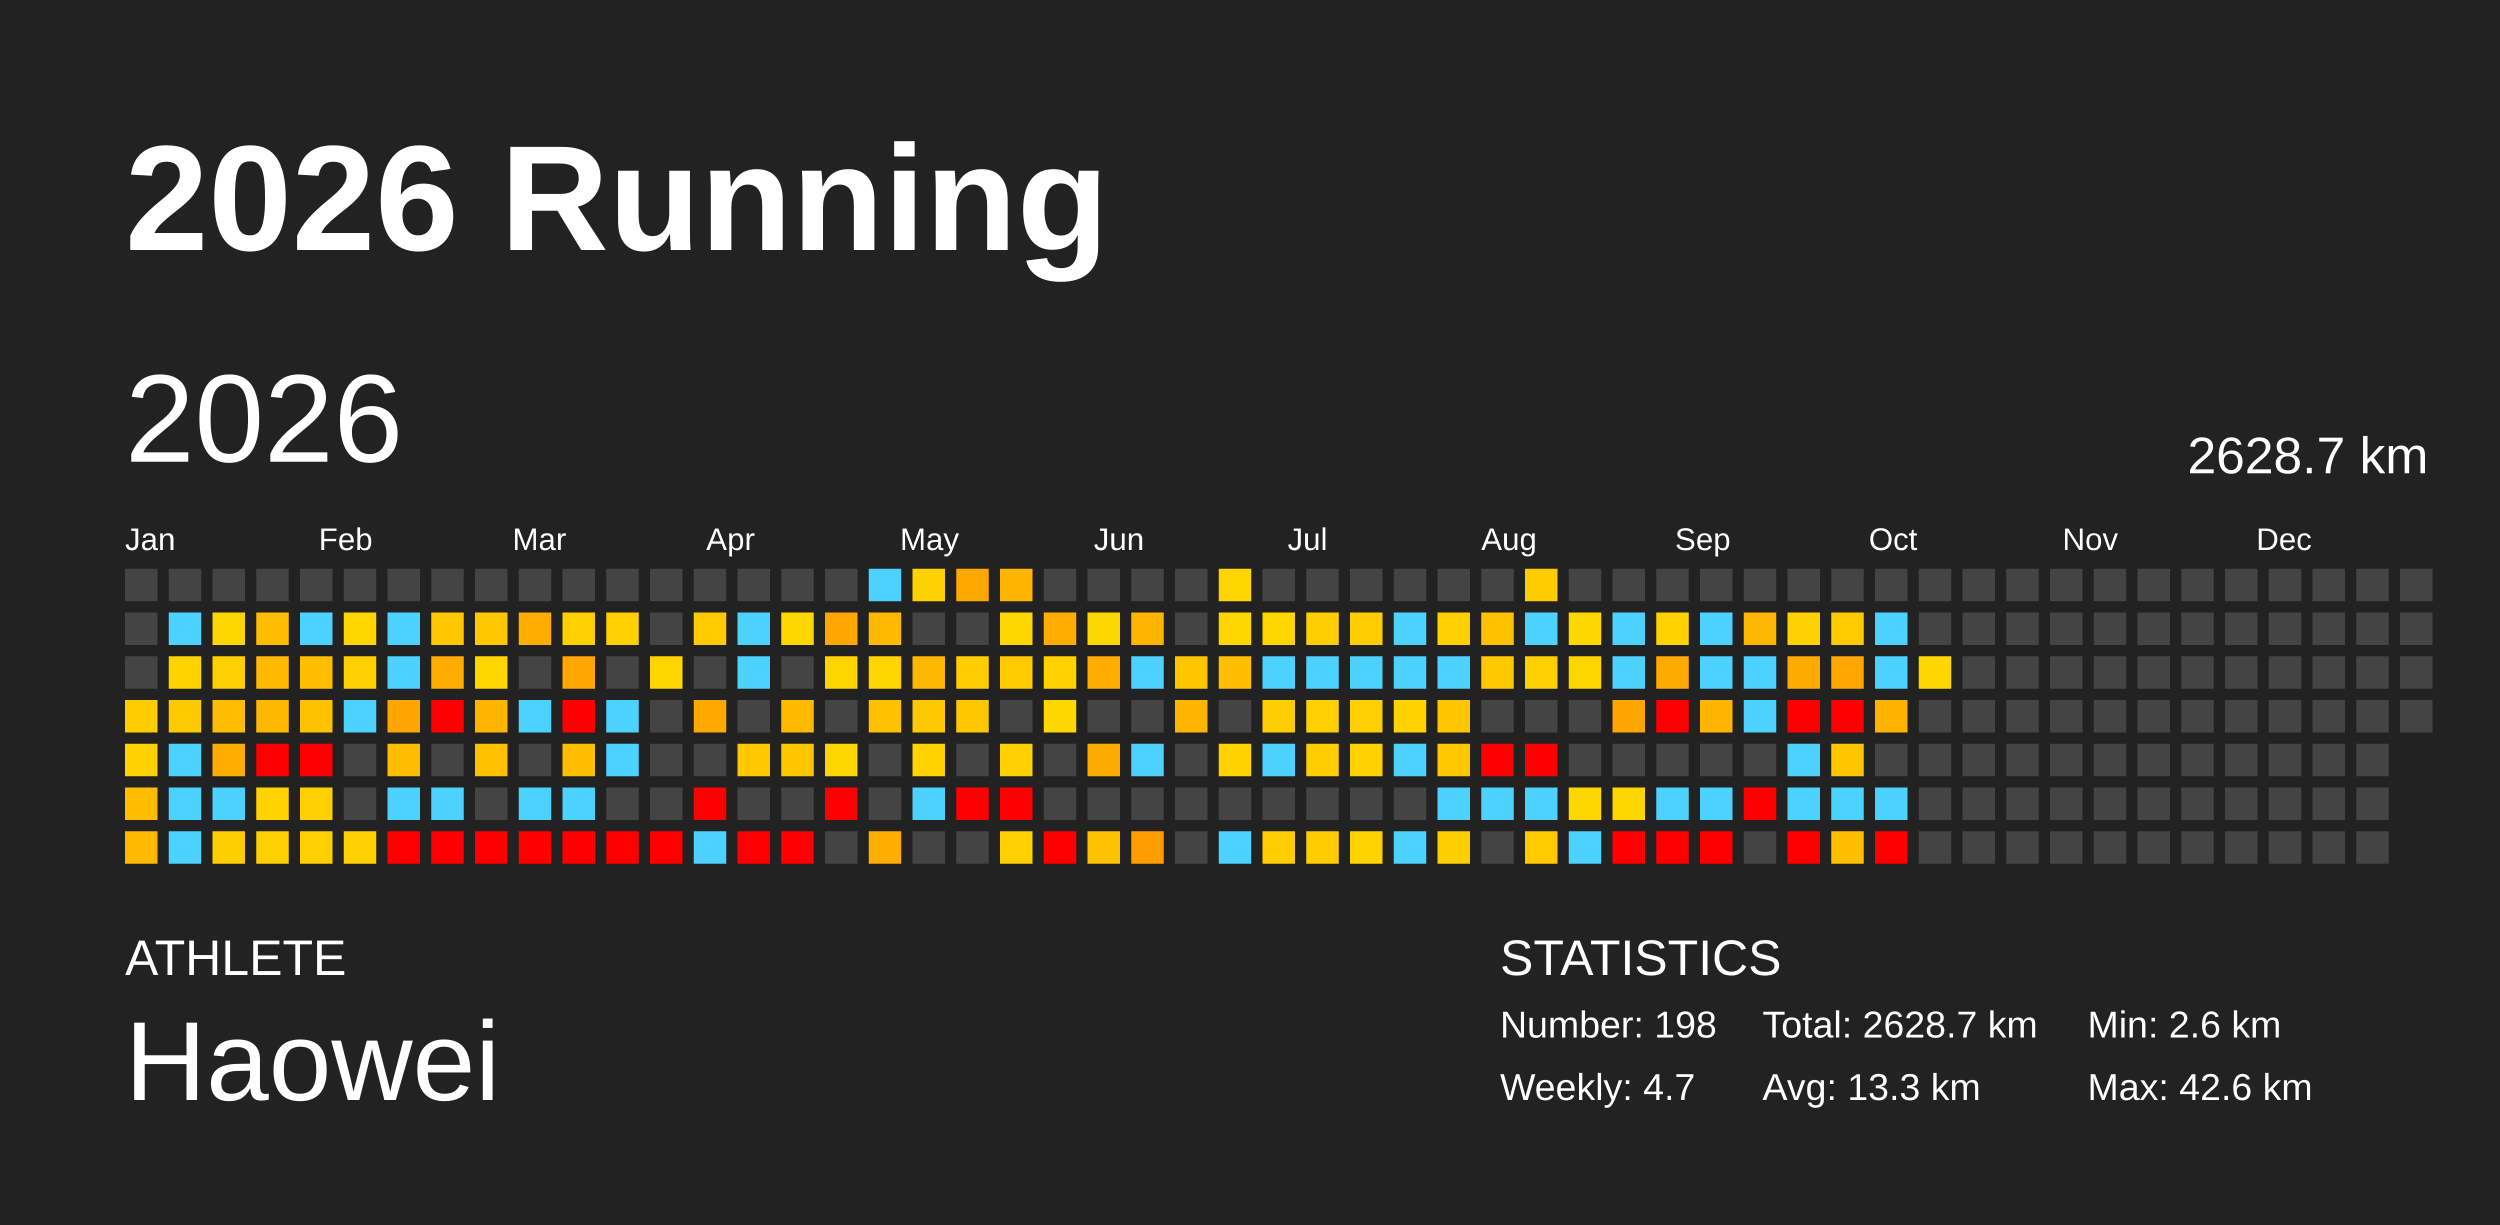
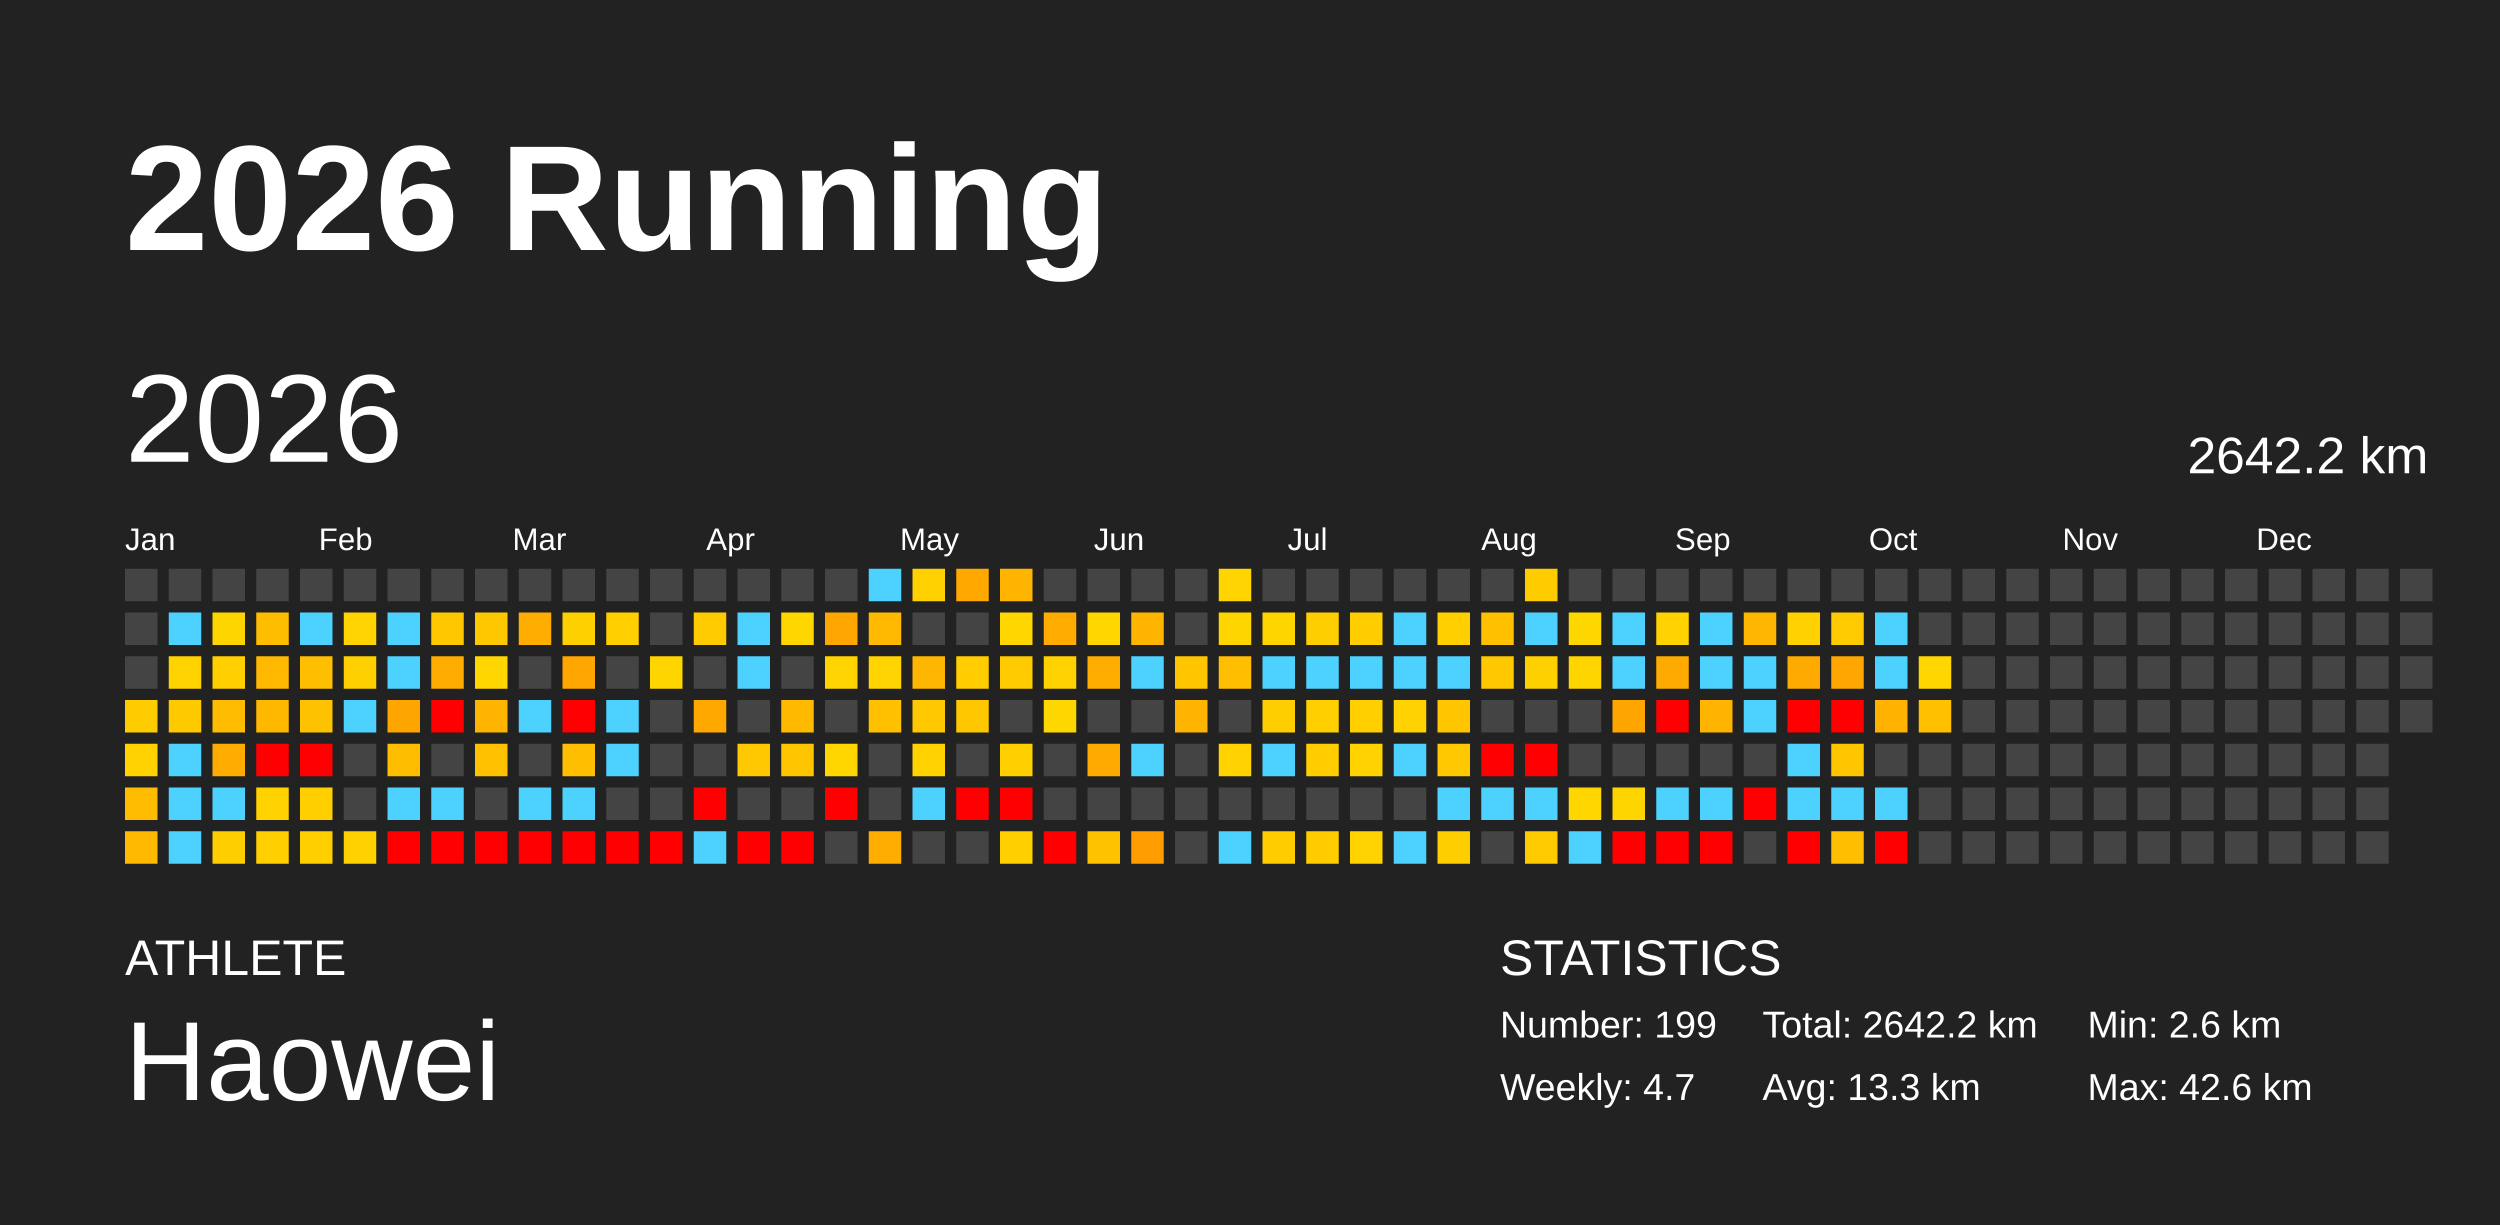
<svg xmlns="http://www.w3.org/2000/svg" baseProfile="full" height="98mm" version="1.1" viewBox="0,0,200,98" width="200mm">
  <defs />
  <rect fill="#222222" height="98" width="200" x="0" y="0" />
  <text fill="#FFFFFF" style="font-size:12px; font-family:Arial; font-weight:bold;" x="10" y="20">2026 Running</text>
  <text fill="#FFFFFF" style="font-size:4px; font-family:Arial" x="10" y="78">ATHLETE</text>
  <text fill="#FFFFFF" style="font-size:9px; font-family:Arial" x="10" y="88">Haowei</text>
  <text fill="#FFFFFF" style="font-size:4px; font-family:Arial" x="120" y="78">STATISTICS</text>
-   <text fill="#FFFFFF" style="font-size:3px; font-family:Arial" x="120" y="83">Number: 198</text>
+   <text fill="#FFFFFF" style="font-size:3px; font-family:Arial" x="120" y="83">Number: 199</text>
  <text fill="#FFFFFF" style="font-size:3px; font-family:Arial" x="120" y="88">Weekly: 4.7</text>
-   <text fill="#FFFFFF" style="font-size:3px; font-family:Arial" x="141" y="83">Total: 2628.7 km</text>
+   <text fill="#FFFFFF" style="font-size:3px; font-family:Arial" x="141" y="83">Total: 2642.2 km</text>
  <text fill="#FFFFFF" style="font-size:3px; font-family:Arial" x="141" y="88">Avg: 13.3 km</text>
  <text fill="#FFFFFF" style="font-size:3px; font-family:Arial" x="167" y="83">Min: 2.6 km</text>
  <text fill="#FFFFFF" style="font-size:3px; font-family:Arial" x="167" y="88">Max: 42.6 km</text>
  <text dominant-baseline="hanging" fill="#FFFFFF" style="font-size:10.0px; font-family:Arial;" x="10" y="30">2026</text>
-   <text dominant-baseline="hanging" fill="#FFFFFF" style="font-size:4.125px; font-family:Arial;" x="175" y="35">2628.7 km</text>
+   <text dominant-baseline="hanging" fill="#FFFFFF" style="font-size:4.125px; font-family:Arial;" x="175" y="35">2642.2 km</text>
  <text fill="#FFFFFF" style="font-size:2.5px; font-family:Arial" x="10.0" y="44">Jan</text>
  <text fill="#FFFFFF" style="font-size:2.5px; font-family:Arial" x="25.5" y="44">Feb</text>
  <text fill="#FFFFFF" style="font-size:2.5px; font-family:Arial" x="41.0" y="44">Mar</text>
  <text fill="#FFFFFF" style="font-size:2.5px; font-family:Arial" x="56.5" y="44">Apr</text>
  <text fill="#FFFFFF" style="font-size:2.5px; font-family:Arial" x="72.0" y="44">May</text>
  <text fill="#FFFFFF" style="font-size:2.5px; font-family:Arial" x="87.5" y="44">Jun</text>
  <text fill="#FFFFFF" style="font-size:2.5px; font-family:Arial" x="103.0" y="44">Jul</text>
  <text fill="#FFFFFF" style="font-size:2.5px; font-family:Arial" x="118.5" y="44">Aug</text>
  <text fill="#FFFFFF" style="font-size:2.5px; font-family:Arial" x="134.0" y="44">Sep</text>
  <text fill="#FFFFFF" style="font-size:2.5px; font-family:Arial" x="149.5" y="44">Oct</text>
  <text fill="#FFFFFF" style="font-size:2.5px; font-family:Arial" x="165.0" y="44">Nov</text>
  <text fill="#FFFFFF" style="font-size:2.5px; font-family:Arial" x="180.5" y="44">Dec</text>
  <rect fill="#444444" height="2.6" width="2.6" x="10.0" y="45.5" />
  <rect fill="#444444" height="2.6" width="2.6" x="10.0" y="49.0" />
  <rect fill="#444444" height="2.6" width="2.6" x="10.0" y="52.5" />
  <rect fill="#ffcc00" height="2.6" width="2.6" x="10.0" y="56.0" />
  <rect fill="#ffd200" height="2.6" width="2.6" x="10.0" y="59.5" />
  <rect fill="#ffbc00" height="2.6" width="2.6" x="10.0" y="63.0" />
  <rect fill="#ffb900" height="2.6" width="2.6" x="10.0" y="66.5" />
  <rect fill="#444444" height="2.6" width="2.6" x="13.5" y="45.5" />
  <rect fill="#4dd2ff" height="2.6" width="2.6" x="13.5" y="49.0" />
  <rect fill="#ffd300" height="2.6" width="2.6" x="13.5" y="52.5" />
  <rect fill="#ffc900" height="2.6" width="2.6" x="13.5" y="56.0" />
  <rect fill="#4dd2ff" height="2.6" width="2.6" x="13.5" y="59.5" />
  <rect fill="#4dd2ff" height="2.6" width="2.6" x="13.5" y="63.0" />
  <rect fill="#4dd2ff" height="2.6" width="2.6" x="13.5" y="66.5" />
  <rect fill="#444444" height="2.6" width="2.6" x="17.0" y="45.5" />
  <rect fill="#ffd500" height="2.6" width="2.6" x="17.0" y="49.0" />
  <rect fill="#ffcf00" height="2.6" width="2.6" x="17.0" y="52.5" />
  <rect fill="#ffbc00" height="2.6" width="2.6" x="17.0" y="56.0" />
  <rect fill="#ffab00" height="2.6" width="2.6" x="17.0" y="59.5" />
  <rect fill="#4dd2ff" height="2.6" width="2.6" x="17.0" y="63.0" />
  <rect fill="#ffce00" height="2.6" width="2.6" x="17.0" y="66.5" />
  <rect fill="#444444" height="2.6" width="2.6" x="20.5" y="45.5" />
  <rect fill="#ffbd00" height="2.6" width="2.6" x="20.5" y="49.0" />
  <rect fill="#ffb900" height="2.6" width="2.6" x="20.5" y="52.5" />
  <rect fill="#ffb800" height="2.6" width="2.6" x="20.5" y="56.0" />
  <rect fill="red" height="2.6" width="2.6" x="20.5" y="59.5" />
  <rect fill="#ffd200" height="2.6" width="2.6" x="20.5" y="63.0" />
  <rect fill="#ffcf00" height="2.6" width="2.6" x="20.5" y="66.5" />
  <rect fill="#444444" height="2.6" width="2.6" x="24.0" y="45.5" />
  <rect fill="#4dd2ff" height="2.6" width="2.6" x="24.0" y="49.0" />
  <rect fill="#ffbf00" height="2.6" width="2.6" x="24.0" y="52.5" />
  <rect fill="#ffc200" height="2.6" width="2.6" x="24.0" y="56.0" />
  <rect fill="red" height="2.6" width="2.6" x="24.0" y="59.5" />
  <rect fill="#ffcf00" height="2.6" width="2.6" x="24.0" y="63.0" />
  <rect fill="#ffcf00" height="2.6" width="2.6" x="24.0" y="66.5" />
  <rect fill="#444444" height="2.6" width="2.6" x="27.5" y="45.5" />
  <rect fill="#ffd400" height="2.6" width="2.6" x="27.5" y="49.0" />
  <rect fill="#ffd000" height="2.6" width="2.6" x="27.5" y="52.5" />
  <rect fill="#4dd2ff" height="2.6" width="2.6" x="27.5" y="56.0" />
  <rect fill="#444444" height="2.6" width="2.6" x="27.5" y="59.5" />
  <rect fill="#444444" height="2.6" width="2.6" x="27.5" y="63.0" />
  <rect fill="#ffd100" height="2.6" width="2.6" x="27.5" y="66.5" />
  <rect fill="#444444" height="2.6" width="2.6" x="31.0" y="45.5" />
  <rect fill="#4dd2ff" height="2.6" width="2.6" x="31.0" y="49.0" />
  <rect fill="#4dd2ff" height="2.6" width="2.6" x="31.0" y="52.5" />
  <rect fill="#ffa500" height="2.6" width="2.6" x="31.0" y="56.0" />
  <rect fill="#ffbd00" height="2.6" width="2.6" x="31.0" y="59.5" />
  <rect fill="#4dd2ff" height="2.6" width="2.6" x="31.0" y="63.0" />
  <rect fill="red" height="2.6" width="2.6" x="31.0" y="66.5" />
  <rect fill="#444444" height="2.6" width="2.6" x="34.5" y="45.5" />
  <rect fill="#ffc700" height="2.6" width="2.6" x="34.5" y="49.0" />
  <rect fill="#ffab00" height="2.6" width="2.6" x="34.5" y="52.5" />
  <rect fill="red" height="2.6" width="2.6" x="34.5" y="56.0" />
  <rect fill="#444444" height="2.6" width="2.6" x="34.5" y="59.5" />
  <rect fill="#4dd2ff" height="2.6" width="2.6" x="34.5" y="63.0" />
  <rect fill="red" height="2.6" width="2.6" x="34.5" y="66.5" />
  <rect fill="#444444" height="2.6" width="2.6" x="38.0" y="45.5" />
  <rect fill="#ffc700" height="2.6" width="2.6" x="38.0" y="49.0" />
  <rect fill="#ffd600" height="2.6" width="2.6" x="38.0" y="52.5" />
  <rect fill="#ffb400" height="2.6" width="2.6" x="38.0" y="56.0" />
  <rect fill="#ffc100" height="2.6" width="2.6" x="38.0" y="59.5" />
  <rect fill="#444444" height="2.6" width="2.6" x="38.0" y="63.0" />
  <rect fill="red" height="2.6" width="2.6" x="38.0" y="66.5" />
  <rect fill="#444444" height="2.6" width="2.6" x="41.5" y="45.5" />
  <rect fill="#ffad00" height="2.6" width="2.6" x="41.5" y="49.0" />
  <rect fill="#444444" height="2.6" width="2.6" x="41.5" y="52.5" />
  <rect fill="#4dd2ff" height="2.6" width="2.6" x="41.5" y="56.0" />
  <rect fill="#444444" height="2.6" width="2.6" x="41.5" y="59.5" />
  <rect fill="#4dd2ff" height="2.6" width="2.6" x="41.5" y="63.0" />
  <rect fill="red" height="2.6" width="2.6" x="41.5" y="66.5" />
  <rect fill="#444444" height="2.6" width="2.6" x="45.0" y="45.5" />
  <rect fill="#ffd000" height="2.6" width="2.6" x="45.0" y="49.0" />
  <rect fill="#ffa600" height="2.6" width="2.6" x="45.0" y="52.5" />
  <rect fill="red" height="2.6" width="2.6" x="45.0" y="56.0" />
  <rect fill="#ffbf00" height="2.6" width="2.6" x="45.0" y="59.5" />
  <rect fill="#4dd2ff" height="2.6" width="2.6" x="45.0" y="63.0" />
  <rect fill="red" height="2.6" width="2.6" x="45.0" y="66.5" />
  <rect fill="#444444" height="2.6" width="2.6" x="48.5" y="45.5" />
  <rect fill="#ffcf00" height="2.6" width="2.6" x="48.5" y="49.0" />
  <rect fill="#444444" height="2.6" width="2.6" x="48.5" y="52.5" />
  <rect fill="#4dd2ff" height="2.6" width="2.6" x="48.5" y="56.0" />
  <rect fill="#4dd2ff" height="2.6" width="2.6" x="48.5" y="59.5" />
  <rect fill="#444444" height="2.6" width="2.6" x="48.5" y="63.0" />
  <rect fill="red" height="2.6" width="2.6" x="48.5" y="66.5" />
  <rect fill="#444444" height="2.6" width="2.6" x="52.0" y="45.5" />
  <rect fill="#444444" height="2.6" width="2.6" x="52.0" y="49.0" />
  <rect fill="#ffd500" height="2.6" width="2.6" x="52.0" y="52.5" />
  <rect fill="#444444" height="2.6" width="2.6" x="52.0" y="56.0" />
  <rect fill="#444444" height="2.6" width="2.6" x="52.0" y="59.5" />
  <rect fill="#444444" height="2.6" width="2.6" x="52.0" y="63.0" />
  <rect fill="red" height="2.6" width="2.6" x="52.0" y="66.5" />
  <rect fill="#444444" height="2.6" width="2.6" x="55.5" y="45.5" />
  <rect fill="#ffcb00" height="2.6" width="2.6" x="55.5" y="49.0" />
  <rect fill="#444444" height="2.6" width="2.6" x="55.5" y="52.5" />
  <rect fill="#ffa900" height="2.6" width="2.6" x="55.5" y="56.0" />
  <rect fill="#444444" height="2.6" width="2.6" x="55.5" y="59.5" />
  <rect fill="red" height="2.6" width="2.6" x="55.5" y="63.0" />
  <rect fill="#4dd2ff" height="2.6" width="2.6" x="55.5" y="66.5" />
  <rect fill="#444444" height="2.6" width="2.6" x="59.0" y="45.5" />
  <rect fill="#4dd2ff" height="2.6" width="2.6" x="59.0" y="49.0" />
  <rect fill="#4dd2ff" height="2.6" width="2.6" x="59.0" y="52.5" />
  <rect fill="#444444" height="2.6" width="2.6" x="59.0" y="56.0" />
  <rect fill="#ffc800" height="2.6" width="2.6" x="59.0" y="59.5" />
  <rect fill="#444444" height="2.6" width="2.6" x="59.0" y="63.0" />
  <rect fill="red" height="2.6" width="2.6" x="59.0" y="66.5" />
  <rect fill="#444444" height="2.6" width="2.6" x="62.5" y="45.5" />
  <rect fill="#ffd600" height="2.6" width="2.6" x="62.5" y="49.0" />
  <rect fill="#444444" height="2.6" width="2.6" x="62.5" y="52.5" />
  <rect fill="#ffba00" height="2.6" width="2.6" x="62.5" y="56.0" />
  <rect fill="#ffc600" height="2.6" width="2.6" x="62.5" y="59.5" />
  <rect fill="#444444" height="2.6" width="2.6" x="62.5" y="63.0" />
  <rect fill="red" height="2.6" width="2.6" x="62.5" y="66.5" />
  <rect fill="#444444" height="2.6" width="2.6" x="66.0" y="45.5" />
  <rect fill="#ffa600" height="2.6" width="2.6" x="66.0" y="49.0" />
  <rect fill="#ffd400" height="2.6" width="2.6" x="66.0" y="52.5" />
  <rect fill="#444444" height="2.6" width="2.6" x="66.0" y="56.0" />
  <rect fill="#ffd600" height="2.6" width="2.6" x="66.0" y="59.5" />
  <rect fill="red" height="2.6" width="2.6" x="66.0" y="63.0" />
  <rect fill="#444444" height="2.6" width="2.6" x="66.0" y="66.5" />
  <rect fill="#4dd2ff" height="2.6" width="2.6" x="69.5" y="45.5" />
  <rect fill="#ffb900" height="2.6" width="2.6" x="69.5" y="49.0" />
  <rect fill="#ffd400" height="2.6" width="2.6" x="69.5" y="52.5" />
  <rect fill="#ffc000" height="2.6" width="2.6" x="69.5" y="56.0" />
  <rect fill="#444444" height="2.6" width="2.6" x="69.5" y="59.5" />
  <rect fill="#444444" height="2.6" width="2.6" x="69.5" y="63.0" />
  <rect fill="#ffad00" height="2.6" width="2.6" x="69.5" y="66.5" />
  <rect fill="#ffd100" height="2.6" width="2.6" x="73.0" y="45.5" />
  <rect fill="#444444" height="2.6" width="2.6" x="73.0" y="49.0" />
  <rect fill="#ffb600" height="2.6" width="2.6" x="73.0" y="52.5" />
  <rect fill="#ffc800" height="2.6" width="2.6" x="73.0" y="56.0" />
  <rect fill="#ffd200" height="2.6" width="2.6" x="73.0" y="59.5" />
  <rect fill="#4dd2ff" height="2.6" width="2.6" x="73.0" y="63.0" />
  <rect fill="#444444" height="2.6" width="2.6" x="73.0" y="66.5" />
  <rect fill="#ffa900" height="2.6" width="2.6" x="76.5" y="45.5" />
  <rect fill="#444444" height="2.6" width="2.6" x="76.5" y="49.0" />
  <rect fill="#ffcd00" height="2.6" width="2.6" x="76.5" y="52.5" />
  <rect fill="#ffc700" height="2.6" width="2.6" x="76.5" y="56.0" />
  <rect fill="#444444" height="2.6" width="2.6" x="76.5" y="59.5" />
  <rect fill="red" height="2.6" width="2.6" x="76.5" y="63.0" />
  <rect fill="#444444" height="2.6" width="2.6" x="76.5" y="66.5" />
  <rect fill="#ffb400" height="2.6" width="2.6" x="80.0" y="45.5" />
  <rect fill="#ffd600" height="2.6" width="2.6" x="80.0" y="49.0" />
  <rect fill="#ffcb00" height="2.6" width="2.6" x="80.0" y="52.5" />
  <rect fill="#444444" height="2.6" width="2.6" x="80.0" y="56.0" />
  <rect fill="#ffcf00" height="2.6" width="2.6" x="80.0" y="59.5" />
  <rect fill="red" height="2.6" width="2.6" x="80.0" y="63.0" />
  <rect fill="#ffcf00" height="2.6" width="2.6" x="80.0" y="66.5" />
  <rect fill="#444444" height="2.6" width="2.6" x="83.5" y="45.5" />
  <rect fill="#ffab00" height="2.6" width="2.6" x="83.5" y="49.0" />
  <rect fill="#ffd200" height="2.6" width="2.6" x="83.5" y="52.5" />
  <rect fill="#ffd700" height="2.6" width="2.6" x="83.5" y="56.0" />
  <rect fill="#444444" height="2.6" width="2.6" x="83.5" y="59.5" />
  <rect fill="#444444" height="2.6" width="2.6" x="83.5" y="63.0" />
  <rect fill="red" height="2.6" width="2.6" x="83.5" y="66.5" />
  <rect fill="#444444" height="2.6" width="2.6" x="87.0" y="45.5" />
  <rect fill="#ffd600" height="2.6" width="2.6" x="87.0" y="49.0" />
  <rect fill="#ffae00" height="2.6" width="2.6" x="87.0" y="52.5" />
  <rect fill="#444444" height="2.6" width="2.6" x="87.0" y="56.0" />
  <rect fill="#ffaa00" height="2.6" width="2.6" x="87.0" y="59.5" />
  <rect fill="#444444" height="2.6" width="2.6" x="87.0" y="63.0" />
  <rect fill="#ffc200" height="2.6" width="2.6" x="87.0" y="66.5" />
  <rect fill="#444444" height="2.6" width="2.6" x="90.5" y="45.5" />
  <rect fill="#ffb500" height="2.6" width="2.6" x="90.5" y="49.0" />
  <rect fill="#4dd2ff" height="2.6" width="2.6" x="90.5" y="52.5" />
  <rect fill="#444444" height="2.6" width="2.6" x="90.5" y="56.0" />
  <rect fill="#4dd2ff" height="2.6" width="2.6" x="90.5" y="59.5" />
  <rect fill="#444444" height="2.6" width="2.6" x="90.5" y="63.0" />
  <rect fill="#ff9d00" height="2.6" width="2.6" x="90.5" y="66.5" />
  <rect fill="#444444" height="2.6" width="2.6" x="94.0" y="45.5" />
  <rect fill="#444444" height="2.6" width="2.6" x="94.0" y="49.0" />
  <rect fill="#ffc600" height="2.6" width="2.6" x="94.0" y="52.5" />
  <rect fill="#ffb400" height="2.6" width="2.6" x="94.0" y="56.0" />
  <rect fill="#444444" height="2.6" width="2.6" x="94.0" y="59.5" />
  <rect fill="#444444" height="2.6" width="2.6" x="94.0" y="63.0" />
  <rect fill="#444444" height="2.6" width="2.6" x="94.0" y="66.5" />
  <rect fill="#ffd400" height="2.6" width="2.6" x="97.5" y="45.5" />
  <rect fill="#ffd500" height="2.6" width="2.6" x="97.5" y="49.0" />
  <rect fill="#ffbf00" height="2.6" width="2.6" x="97.5" y="52.5" />
  <rect fill="#444444" height="2.6" width="2.6" x="97.5" y="56.0" />
  <rect fill="#ffd200" height="2.6" width="2.6" x="97.5" y="59.5" />
  <rect fill="#444444" height="2.6" width="2.6" x="97.5" y="63.0" />
  <rect fill="#4dd2ff" height="2.6" width="2.6" x="97.5" y="66.5" />
  <rect fill="#444444" height="2.6" width="2.6" x="101.0" y="45.5" />
  <rect fill="#ffd500" height="2.6" width="2.6" x="101.0" y="49.0" />
  <rect fill="#4dd2ff" height="2.6" width="2.6" x="101.0" y="52.5" />
  <rect fill="#ffce00" height="2.6" width="2.6" x="101.0" y="56.0" />
  <rect fill="#4dd2ff" height="2.6" width="2.6" x="101.0" y="59.5" />
  <rect fill="#444444" height="2.6" width="2.6" x="101.0" y="63.0" />
  <rect fill="#ffcd00" height="2.6" width="2.6" x="101.0" y="66.5" />
  <rect fill="#444444" height="2.6" width="2.6" x="104.5" y="45.5" />
  <rect fill="#ffce00" height="2.6" width="2.6" x="104.5" y="49.0" />
  <rect fill="#4dd2ff" height="2.6" width="2.6" x="104.5" y="52.5" />
  <rect fill="#ffcf00" height="2.6" width="2.6" x="104.5" y="56.0" />
  <rect fill="#ffcd00" height="2.6" width="2.6" x="104.5" y="59.5" />
  <rect fill="#444444" height="2.6" width="2.6" x="104.5" y="63.0" />
  <rect fill="#ffcc00" height="2.6" width="2.6" x="104.5" y="66.5" />
  <rect fill="#444444" height="2.6" width="2.6" x="108.0" y="45.5" />
  <rect fill="#ffcd00" height="2.6" width="2.6" x="108.0" y="49.0" />
  <rect fill="#4dd2ff" height="2.6" width="2.6" x="108.0" y="52.5" />
  <rect fill="#ffcf00" height="2.6" width="2.6" x="108.0" y="56.0" />
  <rect fill="#ffd200" height="2.6" width="2.6" x="108.0" y="59.5" />
  <rect fill="#444444" height="2.6" width="2.6" x="108.0" y="63.0" />
  <rect fill="#ffd300" height="2.6" width="2.6" x="108.0" y="66.5" />
  <rect fill="#444444" height="2.6" width="2.6" x="111.5" y="45.5" />
  <rect fill="#4dd2ff" height="2.6" width="2.6" x="111.5" y="49.0" />
  <rect fill="#4dd2ff" height="2.6" width="2.6" x="111.5" y="52.5" />
  <rect fill="#ffd200" height="2.6" width="2.6" x="111.5" y="56.0" />
  <rect fill="#4dd2ff" height="2.6" width="2.6" x="111.5" y="59.5" />
  <rect fill="#444444" height="2.6" width="2.6" x="111.5" y="63.0" />
  <rect fill="#4dd2ff" height="2.6" width="2.6" x="111.5" y="66.5" />
  <rect fill="#444444" height="2.6" width="2.6" x="115.0" y="45.5" />
  <rect fill="#ffcf00" height="2.6" width="2.6" x="115.0" y="49.0" />
  <rect fill="#4dd2ff" height="2.6" width="2.6" x="115.0" y="52.5" />
  <rect fill="#ffc600" height="2.6" width="2.6" x="115.0" y="56.0" />
  <rect fill="#ffc800" height="2.6" width="2.6" x="115.0" y="59.5" />
  <rect fill="#4dd2ff" height="2.6" width="2.6" x="115.0" y="63.0" />
  <rect fill="#ffce00" height="2.6" width="2.6" x="115.0" y="66.5" />
  <rect fill="#444444" height="2.6" width="2.6" x="118.5" y="45.5" />
  <rect fill="#ffc000" height="2.6" width="2.6" x="118.5" y="49.0" />
  <rect fill="#ffc800" height="2.6" width="2.6" x="118.5" y="52.5" />
  <rect fill="#444444" height="2.6" width="2.6" x="118.5" y="56.0" />
  <rect fill="red" height="2.6" width="2.6" x="118.5" y="59.5" />
  <rect fill="#4dd2ff" height="2.6" width="2.6" x="118.5" y="63.0" />
  <rect fill="#444444" height="2.6" width="2.6" x="118.5" y="66.5" />
  <rect fill="#ffcc00" height="2.6" width="2.6" x="122.0" y="45.5" />
  <rect fill="#4dd2ff" height="2.6" width="2.6" x="122.0" y="49.0" />
  <rect fill="#ffd000" height="2.6" width="2.6" x="122.0" y="52.5" />
  <rect fill="#444444" height="2.6" width="2.6" x="122.0" y="56.0" />
  <rect fill="red" height="2.6" width="2.6" x="122.0" y="59.5" />
  <rect fill="#4dd2ff" height="2.6" width="2.6" x="122.0" y="63.0" />
  <rect fill="#ffcb00" height="2.6" width="2.6" x="122.0" y="66.5" />
  <rect fill="#444444" height="2.6" width="2.6" x="125.5" y="45.5" />
  <rect fill="#ffd700" height="2.6" width="2.6" x="125.5" y="49.0" />
  <rect fill="#ffd500" height="2.6" width="2.6" x="125.5" y="52.5" />
  <rect fill="#444444" height="2.6" width="2.6" x="125.5" y="56.0" />
  <rect fill="#444444" height="2.6" width="2.6" x="125.5" y="59.5" />
  <rect fill="#ffd600" height="2.6" width="2.6" x="125.5" y="63.0" />
  <rect fill="#4dd2ff" height="2.6" width="2.6" x="125.5" y="66.5" />
  <rect fill="#444444" height="2.6" width="2.6" x="129.0" y="45.5" />
  <rect fill="#4dd2ff" height="2.6" width="2.6" x="129.0" y="49.0" />
  <rect fill="#4dd2ff" height="2.6" width="2.6" x="129.0" y="52.5" />
  <rect fill="#ffa500" height="2.6" width="2.6" x="129.0" y="56.0" />
  <rect fill="#444444" height="2.6" width="2.6" x="129.0" y="59.5" />
  <rect fill="#ffd500" height="2.6" width="2.6" x="129.0" y="63.0" />
  <rect fill="red" height="2.6" width="2.6" x="129.0" y="66.5" />
  <rect fill="#444444" height="2.6" width="2.6" x="132.5" y="45.5" />
  <rect fill="#ffd200" height="2.6" width="2.6" x="132.5" y="49.0" />
  <rect fill="#ffaa00" height="2.6" width="2.6" x="132.5" y="52.5" />
  <rect fill="red" height="2.6" width="2.6" x="132.5" y="56.0" />
  <rect fill="#444444" height="2.6" width="2.6" x="132.5" y="59.5" />
  <rect fill="#4dd2ff" height="2.6" width="2.6" x="132.5" y="63.0" />
  <rect fill="red" height="2.6" width="2.6" x="132.5" y="66.5" />
  <rect fill="#444444" height="2.6" width="2.6" x="136.0" y="45.5" />
  <rect fill="#4dd2ff" height="2.6" width="2.6" x="136.0" y="49.0" />
  <rect fill="#4dd2ff" height="2.6" width="2.6" x="136.0" y="52.5" />
  <rect fill="#ffb400" height="2.6" width="2.6" x="136.0" y="56.0" />
  <rect fill="#444444" height="2.6" width="2.6" x="136.0" y="59.5" />
  <rect fill="#4dd2ff" height="2.6" width="2.6" x="136.0" y="63.0" />
  <rect fill="red" height="2.6" width="2.6" x="136.0" y="66.5" />
  <rect fill="#444444" height="2.6" width="2.6" x="139.5" y="45.5" />
  <rect fill="#ffb600" height="2.6" width="2.6" x="139.5" y="49.0" />
  <rect fill="#4dd2ff" height="2.6" width="2.6" x="139.5" y="52.5" />
  <rect fill="#4dd2ff" height="2.6" width="2.6" x="139.5" y="56.0" />
  <rect fill="#444444" height="2.6" width="2.6" x="139.5" y="59.5" />
  <rect fill="red" height="2.6" width="2.6" x="139.5" y="63.0" />
  <rect fill="#444444" height="2.6" width="2.6" x="139.5" y="66.5" />
  <rect fill="#444444" height="2.6" width="2.6" x="143.0" y="45.5" />
  <rect fill="#ffd100" height="2.6" width="2.6" x="143.0" y="49.0" />
  <rect fill="#ffaa00" height="2.6" width="2.6" x="143.0" y="52.5" />
  <rect fill="red" height="2.6" width="2.6" x="143.0" y="56.0" />
  <rect fill="#4dd2ff" height="2.6" width="2.6" x="143.0" y="59.5" />
  <rect fill="#4dd2ff" height="2.6" width="2.6" x="143.0" y="63.0" />
  <rect fill="red" height="2.6" width="2.6" x="143.0" y="66.5" />
  <rect fill="#444444" height="2.6" width="2.6" x="146.5" y="45.5" />
  <rect fill="#ffca00" height="2.6" width="2.6" x="146.5" y="49.0" />
  <rect fill="#ffa700" height="2.6" width="2.6" x="146.5" y="52.5" />
  <rect fill="red" height="2.6" width="2.6" x="146.5" y="56.0" />
  <rect fill="#ffc600" height="2.6" width="2.6" x="146.5" y="59.5" />
  <rect fill="#4dd2ff" height="2.6" width="2.6" x="146.5" y="63.0" />
  <rect fill="#ffbe00" height="2.6" width="2.6" x="146.5" y="66.5" />
  <rect fill="#444444" height="2.6" width="2.6" x="150.0" y="45.5" />
  <rect fill="#4dd2ff" height="2.6" width="2.6" x="150.0" y="49.0" />
  <rect fill="#4dd2ff" height="2.6" width="2.6" x="150.0" y="52.5" />
  <rect fill="#ffb300" height="2.6" width="2.6" x="150.0" y="56.0" />
  <rect fill="#444444" height="2.6" width="2.6" x="150.0" y="59.5" />
  <rect fill="#4dd2ff" height="2.6" width="2.6" x="150.0" y="63.0" />
  <rect fill="red" height="2.6" width="2.6" x="150.0" y="66.5" />
  <rect fill="#444444" height="2.6" width="2.6" x="153.5" y="45.5" />
  <rect fill="#444444" height="2.6" width="2.6" x="153.5" y="49.0" />
  <rect fill="#ffd700" height="2.6" width="2.6" x="153.5" y="52.5" />
-   <rect fill="#444444" height="2.6" width="2.6" x="153.5" y="56.0" />
+   <rect fill="#ffc000" height="2.6" width="2.6" x="153.5" y="56.0" />
  <rect fill="#444444" height="2.6" width="2.6" x="153.5" y="59.5" />
  <rect fill="#444444" height="2.6" width="2.6" x="153.5" y="63.0" />
  <rect fill="#444444" height="2.6" width="2.6" x="153.5" y="66.5" />
  <rect fill="#444444" height="2.6" width="2.6" x="157.0" y="45.5" />
  <rect fill="#444444" height="2.6" width="2.6" x="157.0" y="49.0" />
  <rect fill="#444444" height="2.6" width="2.6" x="157.0" y="52.5" />
  <rect fill="#444444" height="2.6" width="2.6" x="157.0" y="56.0" />
  <rect fill="#444444" height="2.6" width="2.6" x="157.0" y="59.5" />
  <rect fill="#444444" height="2.6" width="2.6" x="157.0" y="63.0" />
  <rect fill="#444444" height="2.6" width="2.6" x="157.0" y="66.5" />
  <rect fill="#444444" height="2.6" width="2.6" x="160.5" y="45.5" />
  <rect fill="#444444" height="2.6" width="2.6" x="160.5" y="49.0" />
  <rect fill="#444444" height="2.6" width="2.6" x="160.5" y="52.5" />
  <rect fill="#444444" height="2.6" width="2.6" x="160.5" y="56.0" />
  <rect fill="#444444" height="2.6" width="2.6" x="160.5" y="59.5" />
  <rect fill="#444444" height="2.6" width="2.6" x="160.5" y="63.0" />
  <rect fill="#444444" height="2.6" width="2.6" x="160.5" y="66.5" />
  <rect fill="#444444" height="2.6" width="2.6" x="164.0" y="45.5" />
  <rect fill="#444444" height="2.6" width="2.6" x="164.0" y="49.0" />
  <rect fill="#444444" height="2.6" width="2.6" x="164.0" y="52.5" />
  <rect fill="#444444" height="2.6" width="2.6" x="164.0" y="56.0" />
  <rect fill="#444444" height="2.6" width="2.6" x="164.0" y="59.5" />
  <rect fill="#444444" height="2.6" width="2.6" x="164.0" y="63.0" />
  <rect fill="#444444" height="2.6" width="2.6" x="164.0" y="66.5" />
  <rect fill="#444444" height="2.6" width="2.6" x="167.5" y="45.5" />
  <rect fill="#444444" height="2.6" width="2.6" x="167.5" y="49.0" />
  <rect fill="#444444" height="2.6" width="2.6" x="167.5" y="52.5" />
  <rect fill="#444444" height="2.6" width="2.6" x="167.5" y="56.0" />
  <rect fill="#444444" height="2.6" width="2.6" x="167.5" y="59.5" />
  <rect fill="#444444" height="2.6" width="2.6" x="167.5" y="63.0" />
  <rect fill="#444444" height="2.6" width="2.6" x="167.5" y="66.5" />
  <rect fill="#444444" height="2.6" width="2.6" x="171.0" y="45.5" />
  <rect fill="#444444" height="2.6" width="2.6" x="171.0" y="49.0" />
  <rect fill="#444444" height="2.6" width="2.6" x="171.0" y="52.5" />
  <rect fill="#444444" height="2.6" width="2.6" x="171.0" y="56.0" />
  <rect fill="#444444" height="2.6" width="2.6" x="171.0" y="59.5" />
  <rect fill="#444444" height="2.6" width="2.6" x="171.0" y="63.0" />
  <rect fill="#444444" height="2.6" width="2.6" x="171.0" y="66.5" />
  <rect fill="#444444" height="2.6" width="2.6" x="174.5" y="45.5" />
  <rect fill="#444444" height="2.6" width="2.6" x="174.5" y="49.0" />
  <rect fill="#444444" height="2.6" width="2.6" x="174.5" y="52.5" />
  <rect fill="#444444" height="2.6" width="2.6" x="174.5" y="56.0" />
  <rect fill="#444444" height="2.6" width="2.6" x="174.5" y="59.5" />
  <rect fill="#444444" height="2.6" width="2.6" x="174.5" y="63.0" />
  <rect fill="#444444" height="2.6" width="2.6" x="174.5" y="66.5" />
  <rect fill="#444444" height="2.6" width="2.6" x="178.0" y="45.5" />
  <rect fill="#444444" height="2.6" width="2.6" x="178.0" y="49.0" />
  <rect fill="#444444" height="2.6" width="2.6" x="178.0" y="52.5" />
  <rect fill="#444444" height="2.6" width="2.6" x="178.0" y="56.0" />
  <rect fill="#444444" height="2.6" width="2.6" x="178.0" y="59.5" />
  <rect fill="#444444" height="2.6" width="2.6" x="178.0" y="63.0" />
  <rect fill="#444444" height="2.6" width="2.6" x="178.0" y="66.5" />
  <rect fill="#444444" height="2.6" width="2.6" x="181.5" y="45.5" />
  <rect fill="#444444" height="2.6" width="2.6" x="181.5" y="49.0" />
  <rect fill="#444444" height="2.6" width="2.6" x="181.5" y="52.5" />
  <rect fill="#444444" height="2.6" width="2.6" x="181.5" y="56.0" />
  <rect fill="#444444" height="2.6" width="2.6" x="181.5" y="59.5" />
  <rect fill="#444444" height="2.6" width="2.6" x="181.5" y="63.0" />
  <rect fill="#444444" height="2.6" width="2.6" x="181.5" y="66.5" />
  <rect fill="#444444" height="2.6" width="2.6" x="185.0" y="45.5" />
  <rect fill="#444444" height="2.6" width="2.6" x="185.0" y="49.0" />
  <rect fill="#444444" height="2.6" width="2.6" x="185.0" y="52.5" />
  <rect fill="#444444" height="2.6" width="2.6" x="185.0" y="56.0" />
  <rect fill="#444444" height="2.6" width="2.6" x="185.0" y="59.5" />
  <rect fill="#444444" height="2.6" width="2.6" x="185.0" y="63.0" />
  <rect fill="#444444" height="2.6" width="2.6" x="185.0" y="66.5" />
  <rect fill="#444444" height="2.6" width="2.6" x="188.5" y="45.5" />
  <rect fill="#444444" height="2.6" width="2.6" x="188.5" y="49.0" />
  <rect fill="#444444" height="2.6" width="2.6" x="188.5" y="52.5" />
  <rect fill="#444444" height="2.6" width="2.6" x="188.5" y="56.0" />
  <rect fill="#444444" height="2.6" width="2.6" x="188.5" y="59.5" />
  <rect fill="#444444" height="2.6" width="2.6" x="188.5" y="63.0" />
  <rect fill="#444444" height="2.6" width="2.6" x="188.5" y="66.5" />
  <rect fill="#444444" height="2.6" width="2.6" x="192.0" y="45.5" />
  <rect fill="#444444" height="2.6" width="2.6" x="192.0" y="49.0" />
  <rect fill="#444444" height="2.6" width="2.6" x="192.0" y="52.5" />
  <rect fill="#444444" height="2.6" width="2.6" x="192.0" y="56.0" />
</svg>
